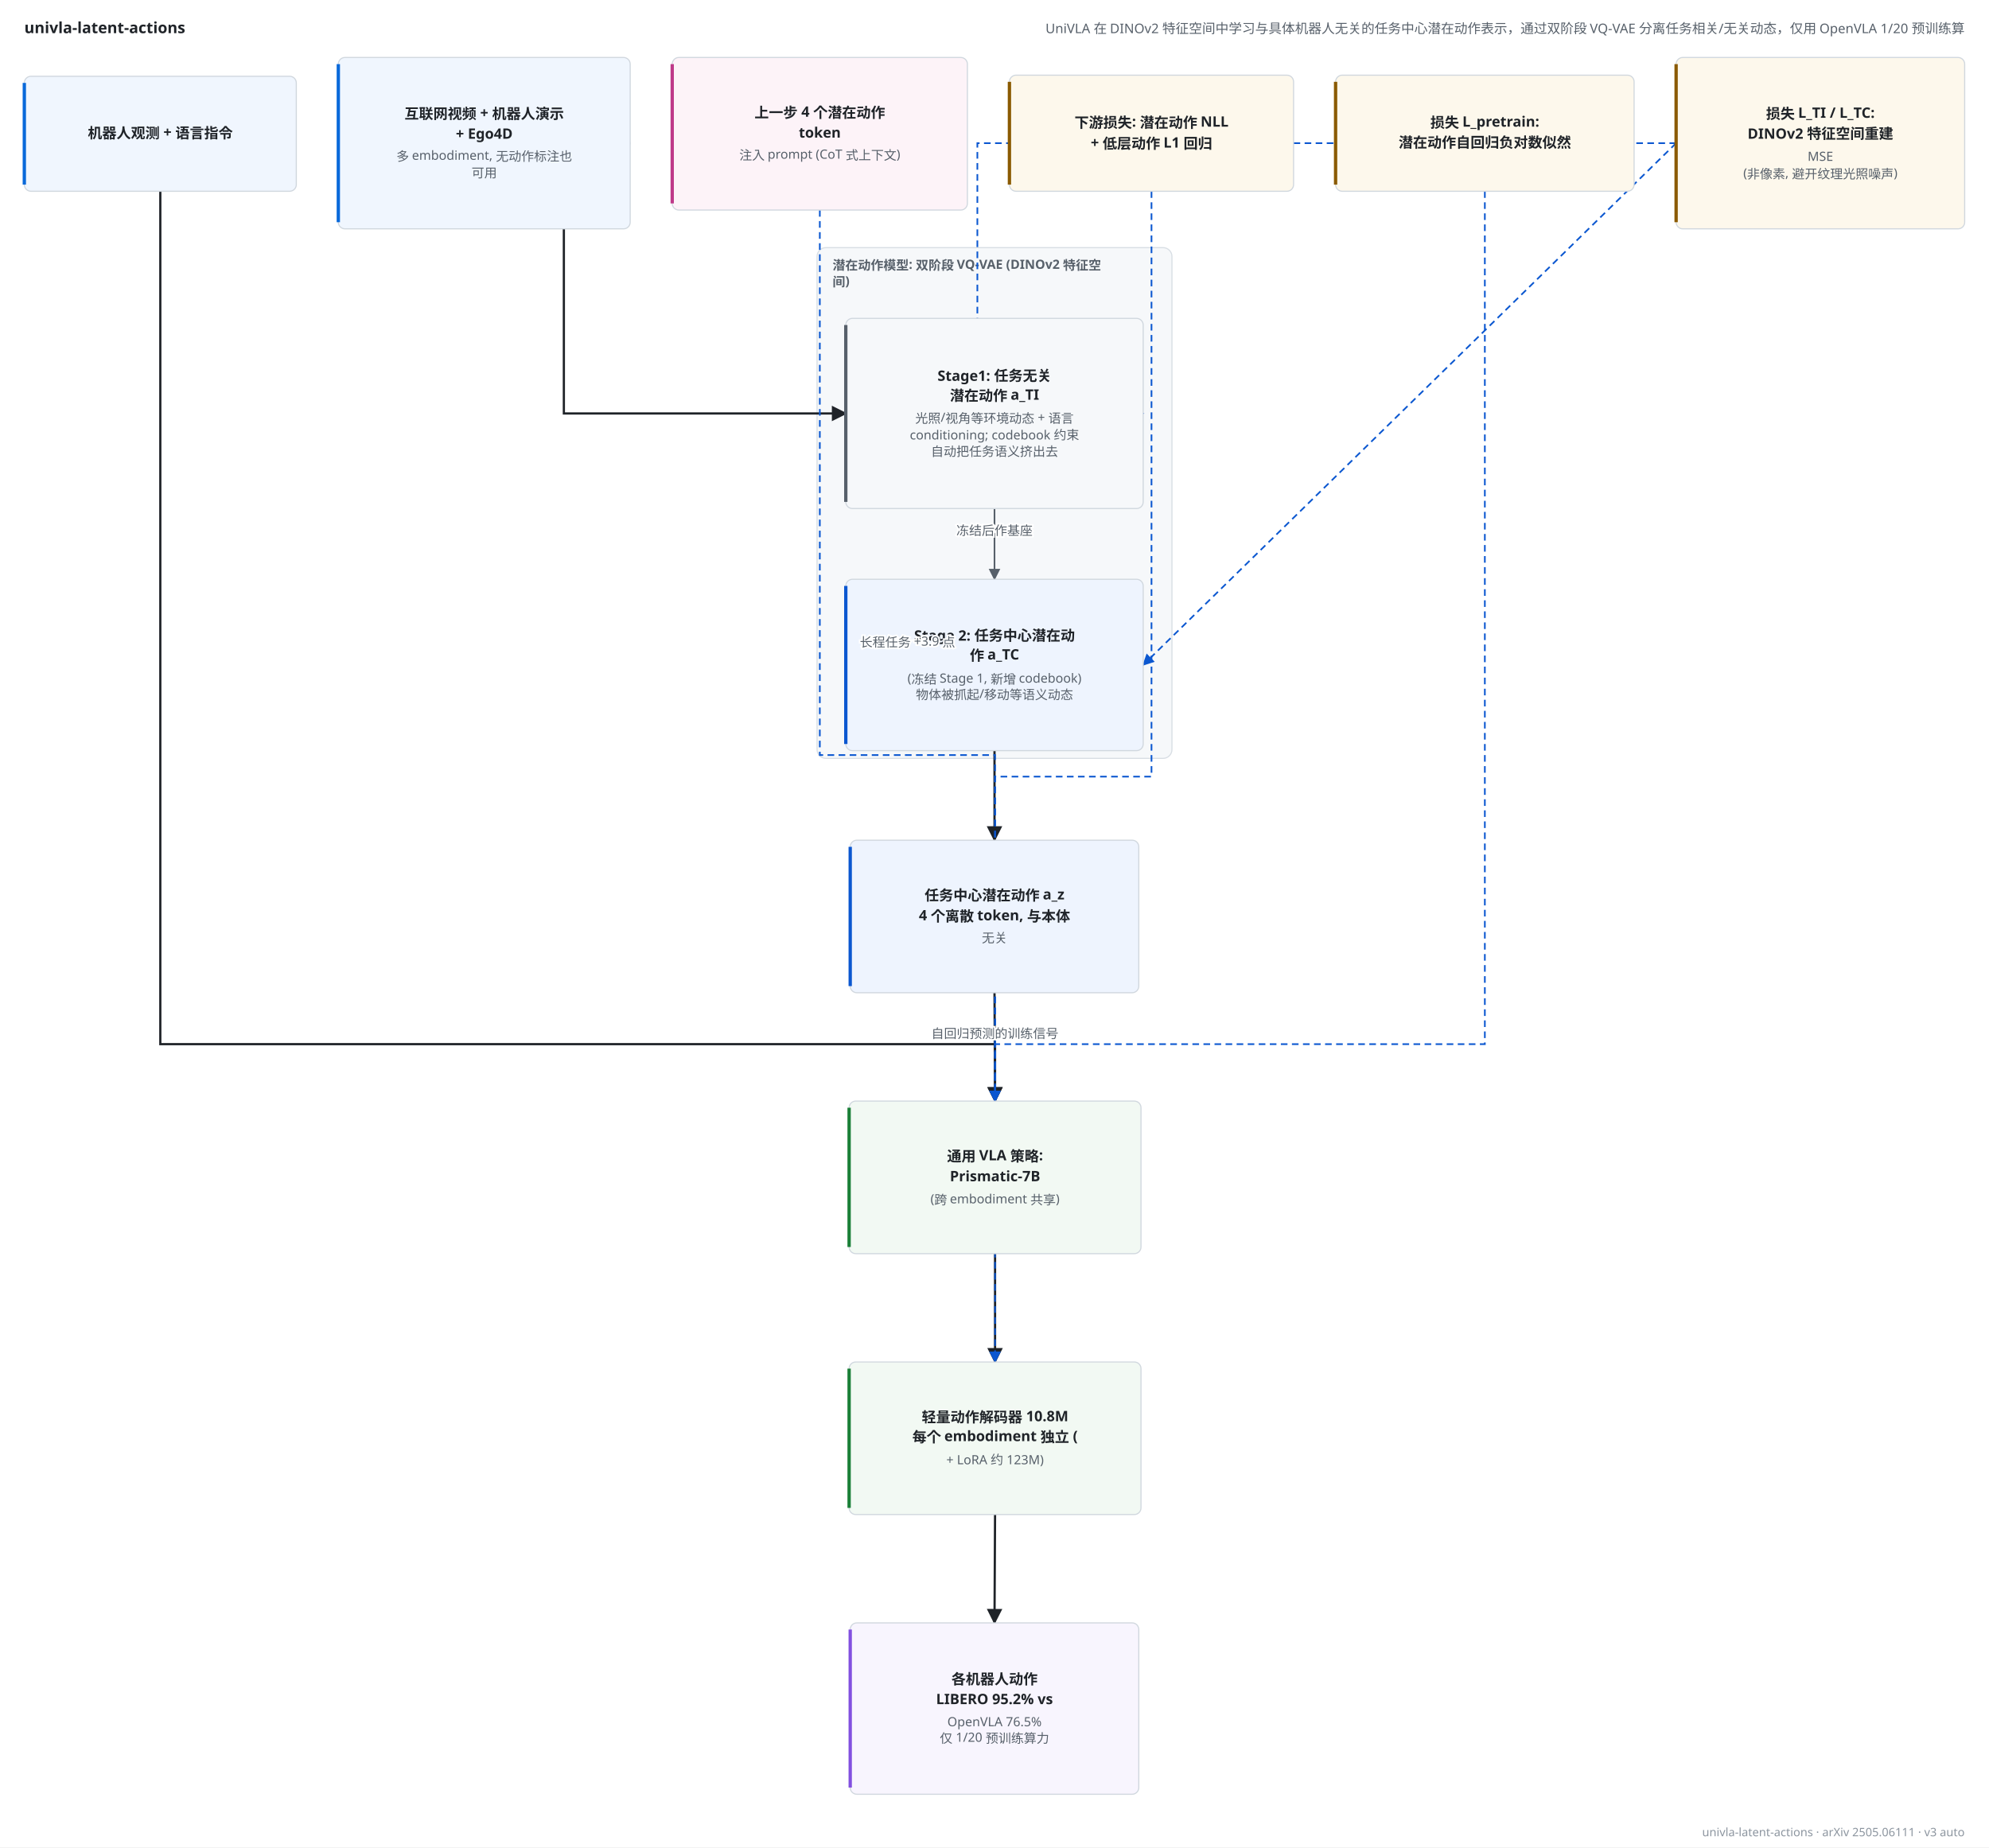
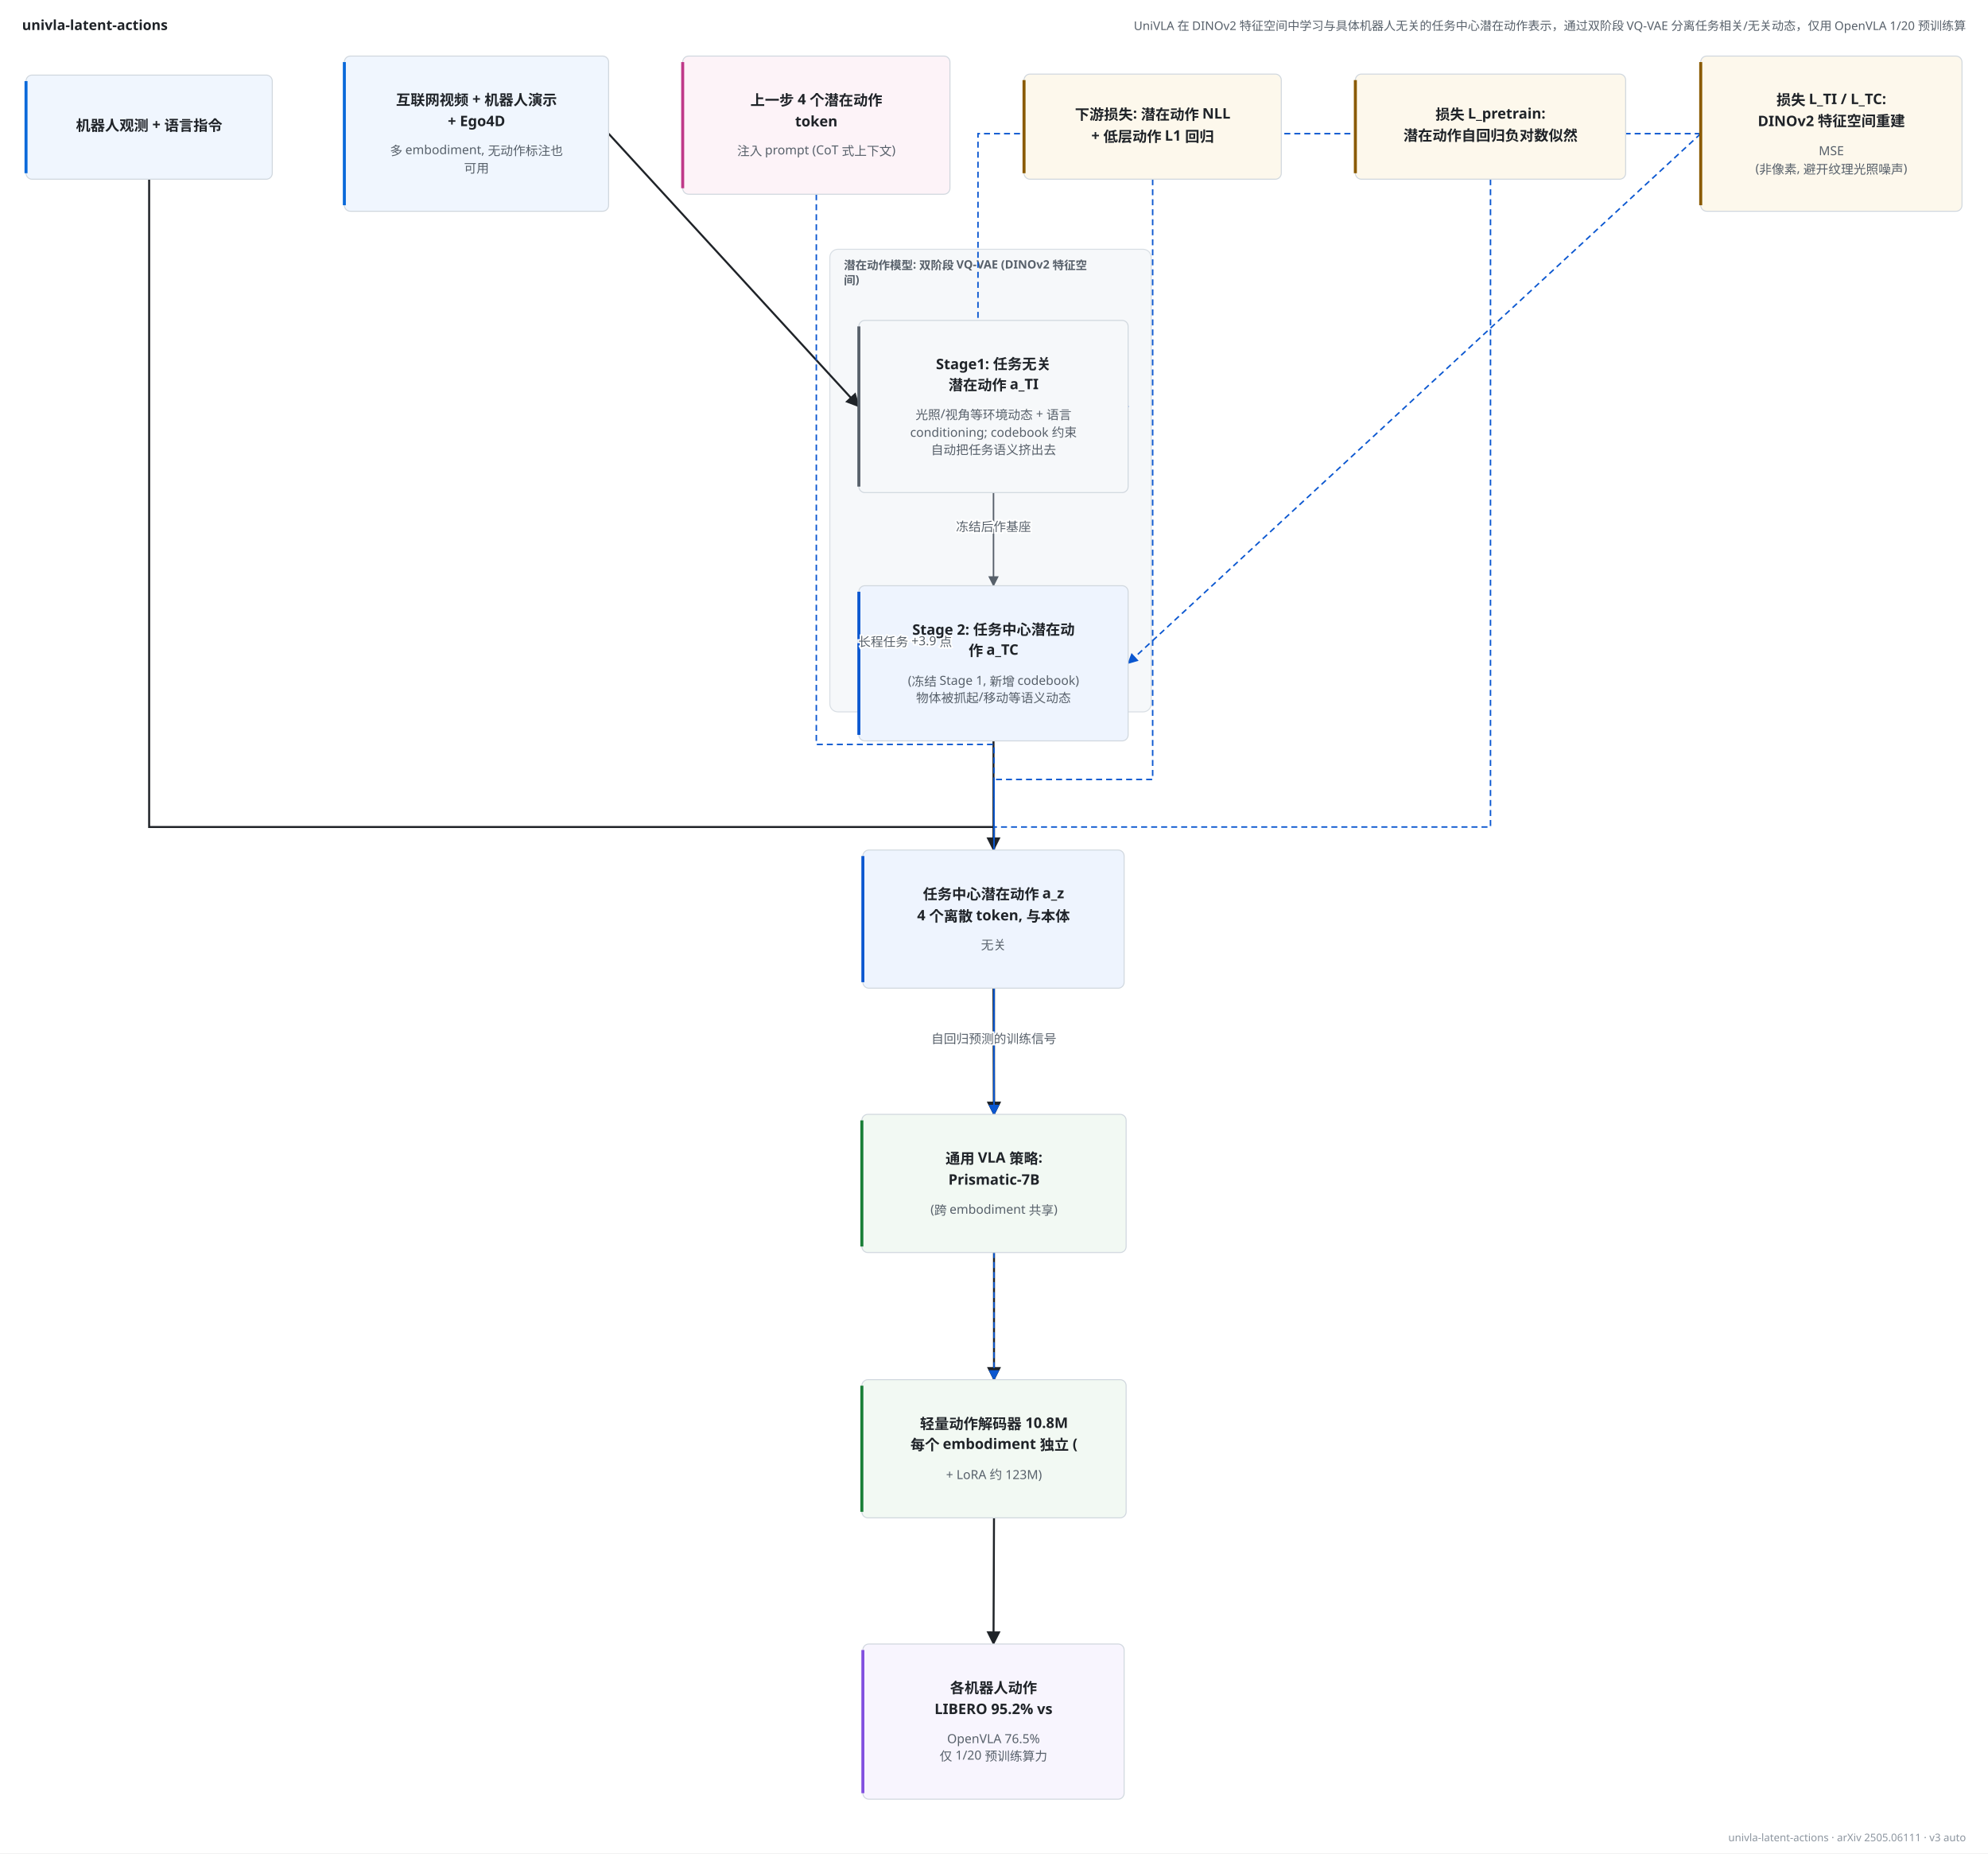
- <svg xmlns="http://www.w3.org/2000/svg" width="1799" height="1671" viewBox="24 98 1799 1671" font-family="'PingFang SC','Hiragino Sans GB','Microsoft YaHei','Segoe UI',sans-serif" role="img">
-   <rect x="24" y="98" width="1799" height="1671" fill="#ffffff" />
-   <text x="46" y="128" font-size="14" font-weight="700" fill="#1f2328">univla-latent-actions</text>
-   <text x="1801" y="128" font-size="12" fill="#57606a" text-anchor="end">UniVLA 在 DINOv2 特征空间中学习与具体机器人无关的任务中心潜在动作表示，通过双阶段 VQ-VAE 分离任务相关/无关动态，仅用 OpenVLA 1/20 预训练算</text>
+ <svg xmlns="http://www.w3.org/2000/svg" width="1986" height="1851" viewBox="26 112 1986 1851" font-family="'PingFang SC','Hiragino Sans GB','Microsoft YaHei','Segoe UI',sans-serif" role="img">
+   <rect x="26" y="112" width="1986" height="1851" fill="#ffffff" />
+   <text x="48" y="142" font-size="14" font-weight="700" fill="#1f2328">univla-latent-actions</text>
+   <text x="1990" y="142" font-size="12" fill="#57606a" text-anchor="end">UniVLA 在 DINOv2 特征空间中学习与具体机器人无关的任务中心潜在动作表示，通过双阶段 VQ-VAE 分离任务相关/无关动态，仅用 OpenVLA 1/20 预训练算</text>
  <defs>
    <marker id="arw-main" viewBox="0 0 10 10" refX="9" refY="5" markerWidth="7" markerHeight="7" orient="auto">
      <path d="M0,0 L10,5 L0,10 z" fill="#57606a" />
    </marker>
    <marker id="arw-thick" viewBox="0 0 10 10" refX="9" refY="5" markerWidth="7" markerHeight="7" orient="auto">
      <path d="M0,0 L10,5 L0,10 z" fill="#1f2328" />
    </marker>
    <marker id="arw-thin" viewBox="0 0 10 10" refX="9" refY="5" markerWidth="7" markerHeight="7" orient="auto">
      <path d="M0,0 L10,5 L0,10 z" fill="#8c959f" />
    </marker>
    <marker id="arw-fb" viewBox="0 0 10 10" refX="9" refY="5" markerWidth="7" markerHeight="7" orient="auto">
      <path d="M0,0 L10,5 L0,10 z" fill="#0b57d0" />
    </marker>
    <marker id="arw-loss" viewBox="0 0 10 10" refX="9" refY="5" markerWidth="7" markerHeight="7" orient="auto">
      <path d="M0,0 L10,5 L0,10 z" fill="#8a5a00" />
    </marker>
  </defs>
-   <rect x="763" y="322" width="321" height="462" rx="8" fill="#f6f8fa" stroke="#d8dee4" />
-   <text x="777" y="342" font-size="11.5" font-weight="600" fill="#57606a">潜在动作模型: 双阶段 VQ-VAE (DINOv2 特征空</text>
-   <text x="777" y="357" font-size="11.5" font-weight="600" fill="#57606a">间)</text>
-   <path d="M 594.0 227.5 L 534.0 227.5 L 534.0 472.0 L 789.0 472.0" fill="none" stroke="#1f2328" stroke-width="2.0" marker-end="url(#arw-thick)" />
-   <path d="M 923.5 558.0 L 923.5 622.0" fill="none" stroke="#57606a" stroke-width="1.5" marker-end="url(#arw-main)" />
-   <path d="M 1540.0 227.5 L 908.0 227.5 L 908.0 472.0 L 1058.0 472.0" fill="none" stroke="#0b57d0" stroke-width="1.5" stroke-dasharray="6 4" marker-end="url(#arw-fb)" />
-   <path d="M 1540.0 227.5 L 1058.0 699.5" fill="none" stroke="#0b57d0" stroke-width="1.5" stroke-dasharray="6 4" marker-end="url(#arw-fb)" />
-   <path d="M 923.5 777.0 L 923.5 858.0" fill="none" stroke="#1f2328" stroke-width="2.0" marker-end="url(#arw-thick)" />
-   <path d="M 169.0 271.0 L 169.0 1042.5 L 924.0 1042.5 L 924.0 1094.0" fill="none" stroke="#1f2328" stroke-width="2.0" marker-end="url(#arw-thick)" />
-   <path d="M 923.5 996.0 L 924.0 1094.0" fill="none" stroke="#1f2328" stroke-width="2.0" marker-end="url(#arw-thick)" />
-   <path d="M 1367.0 271.0 L 1367.0 1042.5 L 924.0 1042.5 L 924.0 1094.0" fill="none" stroke="#0b57d0" stroke-width="1.5" stroke-dasharray="6 4" marker-end="url(#arw-fb)" />
-   <path d="M 765.5 288.0 L 765.5 781.0 L 924.0 781.0 L 924.0 1094.0" fill="none" stroke="#0b57d0" stroke-width="1.5" stroke-dasharray="6 4" marker-end="url(#arw-fb)" />
-   <path d="M 924.0 1232.0 L 924.0 1330.0" fill="none" stroke="#1f2328" stroke-width="2.0" marker-end="url(#arw-thick)" />
-   <path d="M 1065.5 271.0 L 1065.5 800.5 L 924.0 800.5 L 924.0 1330.0" fill="none" stroke="#0b57d0" stroke-width="1.5" stroke-dasharray="6 4" marker-end="url(#arw-fb)" />
-   <path d="M 924.0 1468.0 L 923.5 1566.0" fill="none" stroke="#1f2328" stroke-width="2.0" marker-end="url(#arw-thick)" />
-   <rect x="330" y="150" width="264" height="155" rx="6" fill="#f0f6fe" stroke="#d0d7de" stroke-width="1" />
-   <line x1="330" y1="156" x2="330" y2="299" stroke="#0969da" stroke-width="3" />
-   <text x="462.0" y="205.5" font-size="13" font-weight="700" fill="#1f2328" text-anchor="middle">互联网视频 + 机器人演示</text>
-   <text x="462.0" y="223.5" font-size="13" font-weight="700" fill="#1f2328" text-anchor="middle">+ Ego4D</text>
-   <text x="462.0" y="243.5" font-size="11.5" fill="#57606a" text-anchor="middle">多 embodiment, 无动作标注也</text>
-   <text x="462.0" y="258.5" font-size="11.5" fill="#57606a" text-anchor="middle">可用</text>
-   <rect x="789" y="386" width="269" height="172" rx="6" fill="#f6f8fa" stroke="#d0d7de" stroke-width="1" />
-   <line x1="789" y1="392" x2="789" y2="552" stroke="#57606a" stroke-width="3" />
-   <text x="923.5" y="442.5" font-size="13" font-weight="700" fill="#1f2328" text-anchor="middle">Stage1: 任务无关</text>
-   <text x="923.5" y="460.5" font-size="13" font-weight="700" fill="#1f2328" text-anchor="middle">潜在动作 a_TI</text>
-   <text x="923.5" y="480.5" font-size="11.5" fill="#57606a" text-anchor="middle">光照/视角等环境动态 + 语言</text>
-   <text x="923.5" y="495.5" font-size="11.5" fill="#57606a" text-anchor="middle">conditioning; codebook 约束</text>
-   <text x="923.5" y="510.5" font-size="11.5" fill="#57606a" text-anchor="middle">自动把任务语义挤出去</text>
-   <rect x="789" y="622" width="269" height="155" rx="6" fill="#eef4fe" stroke="#d0d7de" stroke-width="1" />
-   <line x1="789" y1="628" x2="789" y2="771" stroke="#0b57d0" stroke-width="3" />
-   <text x="923.5" y="677.5" font-size="13" font-weight="700" fill="#1f2328" text-anchor="middle">Stage 2: 任务中心潜在动</text>
-   <text x="923.5" y="695.5" font-size="13" font-weight="700" fill="#1f2328" text-anchor="middle">作 a_TC</text>
-   <text x="923.5" y="715.5" font-size="11.5" fill="#57606a" text-anchor="middle">(冻结 Stage 1, 新增 codebook)</text>
-   <text x="923.5" y="730.5" font-size="11.5" fill="#57606a" text-anchor="middle">物体被抓起/移动等语义动态</text>
-   <rect x="1540" y="150" width="261" height="155" rx="6" fill="#fdf8ec" stroke="#d0d7de" stroke-width="1" />
-   <line x1="1540" y1="156" x2="1540" y2="299" stroke="#8a5a00" stroke-width="3" />
-   <text x="1670.5" y="205.5" font-size="13" font-weight="700" fill="#1f2328" text-anchor="middle">损失 L_TI / L_TC:</text>
-   <text x="1670.5" y="223.5" font-size="13" font-weight="700" fill="#1f2328" text-anchor="middle">DINOv2 特征空间重建</text>
-   <text x="1670.5" y="243.5" font-size="11.5" fill="#57606a" text-anchor="middle">MSE</text>
-   <text x="1670.5" y="258.5" font-size="11.5" fill="#57606a" text-anchor="middle">(非像素, 避开纹理光照噪声)</text>
-   <rect x="793" y="858" width="261" height="138" rx="6" fill="#eef4fe" stroke="#d0d7de" stroke-width="1" />
-   <line x1="793" y1="864" x2="793" y2="990" stroke="#0b57d0" stroke-width="3" />
-   <text x="923.5" y="912.5" font-size="13" font-weight="700" fill="#1f2328" text-anchor="middle">任务中心潜在动作 a_z</text>
-   <text x="923.5" y="930.5" font-size="13" font-weight="700" fill="#1f2328" text-anchor="middle">4 个离散 token, 与本体</text>
-   <text x="923.5" y="950.5" font-size="11.5" fill="#57606a" text-anchor="middle">无关</text>
-   <rect x="46" y="167" width="246" height="104" rx="6" fill="#f0f6fe" stroke="#d0d7de" stroke-width="1" />
-   <line x1="46" y1="173" x2="46" y2="265" stroke="#0969da" stroke-width="3" />
-   <text x="169.0" y="223.0" font-size="13" font-weight="700" fill="#1f2328" text-anchor="middle">机器人观测 + 语言指令</text>
-   <rect x="792" y="1094" width="264" height="138" rx="6" fill="#f2f9f3" stroke="#d0d7de" stroke-width="1" />
-   <line x1="792" y1="1100" x2="792" y2="1226" stroke="#1a7f37" stroke-width="3" />
-   <text x="924.0" y="1148.5" font-size="13" font-weight="700" fill="#1f2328" text-anchor="middle">通用 VLA 策略:</text>
-   <text x="924.0" y="1166.5" font-size="13" font-weight="700" fill="#1f2328" text-anchor="middle">Prismatic-7B</text>
-   <text x="924.0" y="1186.5" font-size="11.5" fill="#57606a" text-anchor="middle">(跨 embodiment 共享)</text>
-   <rect x="1232" y="166" width="270" height="105" rx="6" fill="#fdf8ec" stroke="#d0d7de" stroke-width="1" />
-   <line x1="1232" y1="172" x2="1232" y2="265" stroke="#8a5a00" stroke-width="3" />
-   <text x="1367.0" y="213.5" font-size="13" font-weight="700" fill="#1f2328" text-anchor="middle">损失 L_pretrain:</text>
-   <text x="1367.0" y="231.5" font-size="13" font-weight="700" fill="#1f2328" text-anchor="middle">潜在动作自回归负对数似然</text>
-   <rect x="632" y="150" width="267" height="138" rx="6" fill="#fdf3f8" stroke="#d0d7de" stroke-width="1" />
-   <line x1="632" y1="156" x2="632" y2="282" stroke="#bf3989" stroke-width="3" />
-   <text x="765.5" y="204.5" font-size="13" font-weight="700" fill="#1f2328" text-anchor="middle">上一步 4 个潜在动作</text>
-   <text x="765.5" y="222.5" font-size="13" font-weight="700" fill="#1f2328" text-anchor="middle">token</text>
-   <text x="765.5" y="242.5" font-size="11.5" fill="#57606a" text-anchor="middle">注入 prompt (CoT 式上下文)</text>
-   <rect x="792" y="1330" width="264" height="138" rx="6" fill="#f2f9f3" stroke="#d0d7de" stroke-width="1" />
-   <line x1="792" y1="1336" x2="792" y2="1462" stroke="#1a7f37" stroke-width="3" />
-   <text x="924.0" y="1384.5" font-size="13" font-weight="700" fill="#1f2328" text-anchor="middle">轻量动作解码器 10.8M</text>
-   <text x="924.0" y="1402.5" font-size="13" font-weight="700" fill="#1f2328" text-anchor="middle">每个 embodiment 独立 (</text>
-   <text x="924.0" y="1422.5" font-size="11.5" fill="#57606a" text-anchor="middle">+ LoRA 约 123M)</text>
-   <rect x="937" y="166" width="257" height="105" rx="6" fill="#fdf8ec" stroke="#d0d7de" stroke-width="1" />
-   <line x1="937" y1="172" x2="937" y2="265" stroke="#8a5a00" stroke-width="3" />
-   <text x="1065.5" y="213.5" font-size="13" font-weight="700" fill="#1f2328" text-anchor="middle">下游损失: 潜在动作 NLL</text>
-   <text x="1065.5" y="231.5" font-size="13" font-weight="700" fill="#1f2328" text-anchor="middle">+ 低层动作 L1 回归</text>
-   <rect x="793" y="1566" width="261" height="155" rx="6" fill="#f8f5fe" stroke="#d0d7de" stroke-width="1" />
-   <line x1="793" y1="1572" x2="793" y2="1715" stroke="#8250df" stroke-width="3" />
-   <text x="923.5" y="1621.5" font-size="13" font-weight="700" fill="#1f2328" text-anchor="middle">各机器人动作</text>
-   <text x="923.5" y="1639.5" font-size="13" font-weight="700" fill="#1f2328" text-anchor="middle">LIBERO 95.2% vs</text>
-   <text x="923.5" y="1659.5" font-size="11.5" fill="#57606a" text-anchor="middle">OpenVLA 76.5%</text>
-   <text x="923.5" y="1674.5" font-size="11.5" fill="#57606a" text-anchor="middle">仅 1/20 预训练算力</text>
-   <text x="923.5" y="582.0" font-size="11.5" fill="#57606a" text-anchor="middle" paint-order="stroke" stroke="#ffffff" stroke-width="3">冻结后作基座</text>
-   <text x="923.8" y="1037.0" font-size="11.5" fill="#57606a" text-anchor="middle" paint-order="stroke" stroke="#ffffff" stroke-width="3">自回归预测的训练信号</text>
-   <text x="844.8" y="683.0" font-size="11.5" fill="#57606a" text-anchor="middle" paint-order="stroke" stroke="#ffffff" stroke-width="3">长程任务 +3.9 点</text>
-   <text x="1801" y="1759" font-size="10.5" fill="#8c959f" text-anchor="end">univla-latent-actions · arXiv 2505.06111 · v3 auto</text>
+   <rect x="855" y="361" width="321" height="462" rx="8" fill="#f6f8fa" stroke="#d8dee4" />
+   <text x="869" y="381" font-size="11.5" font-weight="600" fill="#57606a">潜在动作模型: 双阶段 VQ-VAE (DINOv2 特征空</text>
+   <text x="869" y="396" font-size="11.5" font-weight="600" fill="#57606a">间)</text>
+   <path d="M 634.0 245.5 L 884.0 518.0" fill="none" stroke="#1f2328" stroke-width="2.0" marker-end="url(#arw-thick)" />
+   <path d="M 1018.5 604.0 L 1018.5 697.0" fill="none" stroke="#57606a" stroke-width="1.5" marker-end="url(#arw-main)" />
+   <path d="M 1725.0 245.5 L 1003.0 245.5 L 1003.0 518.0 L 1153.0 518.0" fill="none" stroke="#0b57d0" stroke-width="1.5" stroke-dasharray="6 4" marker-end="url(#arw-fb)" />
+   <path d="M 1725.0 245.5 L 1153.0 774.5" fill="none" stroke="#0b57d0" stroke-width="1.5" stroke-dasharray="6 4" marker-end="url(#arw-fb)" />
+   <path d="M 1018.5 852.0 L 1018.5 961.0" fill="none" stroke="#1f2328" stroke-width="2.0" marker-end="url(#arw-thick)" />
+   <path d="M 175.0 291.0 L 175.0 938.0 L 1019.0 938.0 L 1019.0 1225.0" fill="none" stroke="#1f2328" stroke-width="2.0" marker-end="url(#arw-thick)" />
+   <path d="M 1018.5 1099.0 L 1019.0 1225.0" fill="none" stroke="#1f2328" stroke-width="2.0" marker-end="url(#arw-thick)" />
+   <path d="M 1515.0 291.0 L 1515.0 938.0 L 1019.0 938.0 L 1019.0 1225.0" fill="none" stroke="#0b57d0" stroke-width="1.5" stroke-dasharray="6 4" marker-end="url(#arw-fb)" />
+   <path d="M 841.5 306.0 L 841.5 855.5 L 1019.0 855.5 L 1019.0 1225.0" fill="none" stroke="#0b57d0" stroke-width="1.5" stroke-dasharray="6 4" marker-end="url(#arw-fb)" />
+   <path d="M 1019.0 1363.0 L 1019.0 1490.0" fill="none" stroke="#1f2328" stroke-width="2.0" marker-end="url(#arw-thick)" />
+   <path d="M 1177.5 291.0 L 1177.5 890.5 L 1019.0 890.5 L 1019.0 1490.0" fill="none" stroke="#0b57d0" stroke-width="1.5" stroke-dasharray="6 4" marker-end="url(#arw-fb)" />
+   <path d="M 1019.0 1628.0 L 1018.5 1754.0" fill="none" stroke="#1f2328" stroke-width="2.0" marker-end="url(#arw-thick)" />
+   <rect x="370" y="168" width="264" height="155" rx="6" fill="#f0f6fe" stroke="#d0d7de" stroke-width="1" />
+   <line x1="370" y1="174" x2="370" y2="317" stroke="#0969da" stroke-width="3" />
+   <text x="502.0" y="217.0" font-size="14.5" font-weight="700" fill="#1f2328" text-anchor="middle">互联网视频 + 机器人演示</text>
+   <text x="502.0" y="238.0" font-size="14.5" font-weight="700" fill="#1f2328" text-anchor="middle">+ Ego4D</text>
+   <text x="502.0" y="267.0" font-size="12.5" fill="#57606a" text-anchor="middle">多 embodiment, 无动作标注也</text>
+   <text x="502.0" y="284.5" font-size="12.5" fill="#57606a" text-anchor="middle">可用</text>
+   <rect x="884" y="432" width="269" height="172" rx="6" fill="#f6f8fa" stroke="#d0d7de" stroke-width="1" />
+   <line x1="884" y1="438" x2="884" y2="598" stroke="#57606a" stroke-width="3" />
+   <text x="1018.5" y="480.75" font-size="14.5" font-weight="700" fill="#1f2328" text-anchor="middle">Stage1: 任务无关</text>
+   <text x="1018.5" y="501.75" font-size="14.5" font-weight="700" fill="#1f2328" text-anchor="middle">潜在动作 a_TI</text>
+   <text x="1018.5" y="530.75" font-size="12.5" fill="#57606a" text-anchor="middle">光照/视角等环境动态 + 语言</text>
+   <text x="1018.5" y="548.25" font-size="12.5" fill="#57606a" text-anchor="middle">conditioning; codebook 约束</text>
+   <text x="1018.5" y="565.75" font-size="12.5" fill="#57606a" text-anchor="middle">自动把任务语义挤出去</text>
+   <rect x="884" y="697" width="269" height="155" rx="6" fill="#eef4fe" stroke="#d0d7de" stroke-width="1" />
+   <line x1="884" y1="703" x2="884" y2="846" stroke="#0b57d0" stroke-width="3" />
+   <text x="1018.5" y="746.0" font-size="14.5" font-weight="700" fill="#1f2328" text-anchor="middle">Stage 2: 任务中心潜在动</text>
+   <text x="1018.5" y="767.0" font-size="14.5" font-weight="700" fill="#1f2328" text-anchor="middle">作 a_TC</text>
+   <text x="1018.5" y="796.0" font-size="12.5" fill="#57606a" text-anchor="middle">(冻结 Stage 1, 新增 codebook)</text>
+   <text x="1018.5" y="813.5" font-size="12.5" fill="#57606a" text-anchor="middle">物体被抓起/移动等语义动态</text>
+   <rect x="1725" y="168" width="261" height="155" rx="6" fill="#fdf8ec" stroke="#d0d7de" stroke-width="1" />
+   <line x1="1725" y1="174" x2="1725" y2="317" stroke="#8a5a00" stroke-width="3" />
+   <text x="1855.5" y="217.0" font-size="14.5" font-weight="700" fill="#1f2328" text-anchor="middle">损失 L_TI / L_TC:</text>
+   <text x="1855.5" y="238.0" font-size="14.5" font-weight="700" fill="#1f2328" text-anchor="middle">DINOv2 特征空间重建</text>
+   <text x="1855.5" y="267.0" font-size="12.5" fill="#57606a" text-anchor="middle">MSE</text>
+   <text x="1855.5" y="284.5" font-size="12.5" fill="#57606a" text-anchor="middle">(非像素, 避开纹理光照噪声)</text>
+   <rect x="888" y="961" width="261" height="138" rx="6" fill="#eef4fe" stroke="#d0d7de" stroke-width="1" />
+   <line x1="888" y1="967" x2="888" y2="1093" stroke="#0b57d0" stroke-width="3" />
+   <text x="1018.5" y="1010.25" font-size="14.5" font-weight="700" fill="#1f2328" text-anchor="middle">任务中心潜在动作 a_z</text>
+   <text x="1018.5" y="1031.25" font-size="14.5" font-weight="700" fill="#1f2328" text-anchor="middle">4 个离散 token, 与本体</text>
+   <text x="1018.5" y="1060.25" font-size="12.5" fill="#57606a" text-anchor="middle">无关</text>
+   <rect x="52" y="187" width="246" height="104" rx="6" fill="#f0f6fe" stroke="#d0d7de" stroke-width="1" />
+   <line x1="52" y1="193" x2="52" y2="285" stroke="#0969da" stroke-width="3" />
+   <text x="175.0" y="242.5" font-size="14.5" font-weight="700" fill="#1f2328" text-anchor="middle">机器人观测 + 语言指令</text>
+   <rect x="887" y="1225" width="264" height="138" rx="6" fill="#f2f9f3" stroke="#d0d7de" stroke-width="1" />
+   <line x1="887" y1="1231" x2="887" y2="1357" stroke="#1a7f37" stroke-width="3" />
+   <text x="1019.0" y="1274.25" font-size="14.5" font-weight="700" fill="#1f2328" text-anchor="middle">通用 VLA 策略:</text>
+   <text x="1019.0" y="1295.25" font-size="14.5" font-weight="700" fill="#1f2328" text-anchor="middle">Prismatic-7B</text>
+   <text x="1019.0" y="1324.25" font-size="12.5" fill="#57606a" text-anchor="middle">(跨 embodiment 共享)</text>
+   <rect x="1380" y="186" width="270" height="105" rx="6" fill="#fdf8ec" stroke="#d0d7de" stroke-width="1" />
+   <line x1="1380" y1="192" x2="1380" y2="285" stroke="#8a5a00" stroke-width="3" />
+   <text x="1515.0" y="231.5" font-size="14.5" font-weight="700" fill="#1f2328" text-anchor="middle">损失 L_pretrain:</text>
+   <text x="1515.0" y="252.5" font-size="14.5" font-weight="700" fill="#1f2328" text-anchor="middle">潜在动作自回归负对数似然</text>
+   <rect x="708" y="168" width="267" height="138" rx="6" fill="#fdf3f8" stroke="#d0d7de" stroke-width="1" />
+   <line x1="708" y1="174" x2="708" y2="300" stroke="#bf3989" stroke-width="3" />
+   <text x="841.5" y="217.25" font-size="14.5" font-weight="700" fill="#1f2328" text-anchor="middle">上一步 4 个潜在动作</text>
+   <text x="841.5" y="238.25" font-size="14.5" font-weight="700" fill="#1f2328" text-anchor="middle">token</text>
+   <text x="841.5" y="267.25" font-size="12.5" fill="#57606a" text-anchor="middle">注入 prompt (CoT 式上下文)</text>
+   <rect x="887" y="1490" width="264" height="138" rx="6" fill="#f2f9f3" stroke="#d0d7de" stroke-width="1" />
+   <line x1="887" y1="1496" x2="887" y2="1622" stroke="#1a7f37" stroke-width="3" />
+   <text x="1019.0" y="1539.25" font-size="14.5" font-weight="700" fill="#1f2328" text-anchor="middle">轻量动作解码器 10.8M</text>
+   <text x="1019.0" y="1560.25" font-size="14.5" font-weight="700" fill="#1f2328" text-anchor="middle">每个 embodiment 独立 (</text>
+   <text x="1019.0" y="1589.25" font-size="12.5" fill="#57606a" text-anchor="middle">+ LoRA 约 123M)</text>
+   <rect x="1049" y="186" width="257" height="105" rx="6" fill="#fdf8ec" stroke="#d0d7de" stroke-width="1" />
+   <line x1="1049" y1="192" x2="1049" y2="285" stroke="#8a5a00" stroke-width="3" />
+   <text x="1177.5" y="231.5" font-size="14.5" font-weight="700" fill="#1f2328" text-anchor="middle">下游损失: 潜在动作 NLL</text>
+   <text x="1177.5" y="252.5" font-size="14.5" font-weight="700" fill="#1f2328" text-anchor="middle">+ 低层动作 L1 回归</text>
+   <rect x="888" y="1754" width="261" height="155" rx="6" fill="#f8f5fe" stroke="#d0d7de" stroke-width="1" />
+   <line x1="888" y1="1760" x2="888" y2="1903" stroke="#8250df" stroke-width="3" />
+   <text x="1018.5" y="1803.0" font-size="14.5" font-weight="700" fill="#1f2328" text-anchor="middle">各机器人动作</text>
+   <text x="1018.5" y="1824.0" font-size="14.5" font-weight="700" fill="#1f2328" text-anchor="middle">LIBERO 95.2% vs</text>
+   <text x="1018.5" y="1853.0" font-size="12.5" fill="#57606a" text-anchor="middle">OpenVLA 76.5%</text>
+   <text x="1018.5" y="1870.5" font-size="12.5" fill="#57606a" text-anchor="middle">仅 1/20 预训练算力</text>
+   <text x="1018.5" y="642.5" font-size="12.5" fill="#57606a" text-anchor="middle" paint-order="stroke" stroke="#ffffff" stroke-width="3">冻结后作基座</text>
+   <text x="1018.8" y="1154.0" font-size="12.5" fill="#57606a" text-anchor="middle" paint-order="stroke" stroke="#ffffff" stroke-width="3">自回归预测的训练信号</text>
+   <text x="930.2" y="757.5" font-size="12.5" fill="#57606a" text-anchor="middle" paint-order="stroke" stroke="#ffffff" stroke-width="3">长程任务 +3.9 点</text>
+   <text x="1990" y="1951" font-size="10.5" fill="#8c959f" text-anchor="end">univla-latent-actions · arXiv 2505.06111 · v3 auto</text>
</svg>
